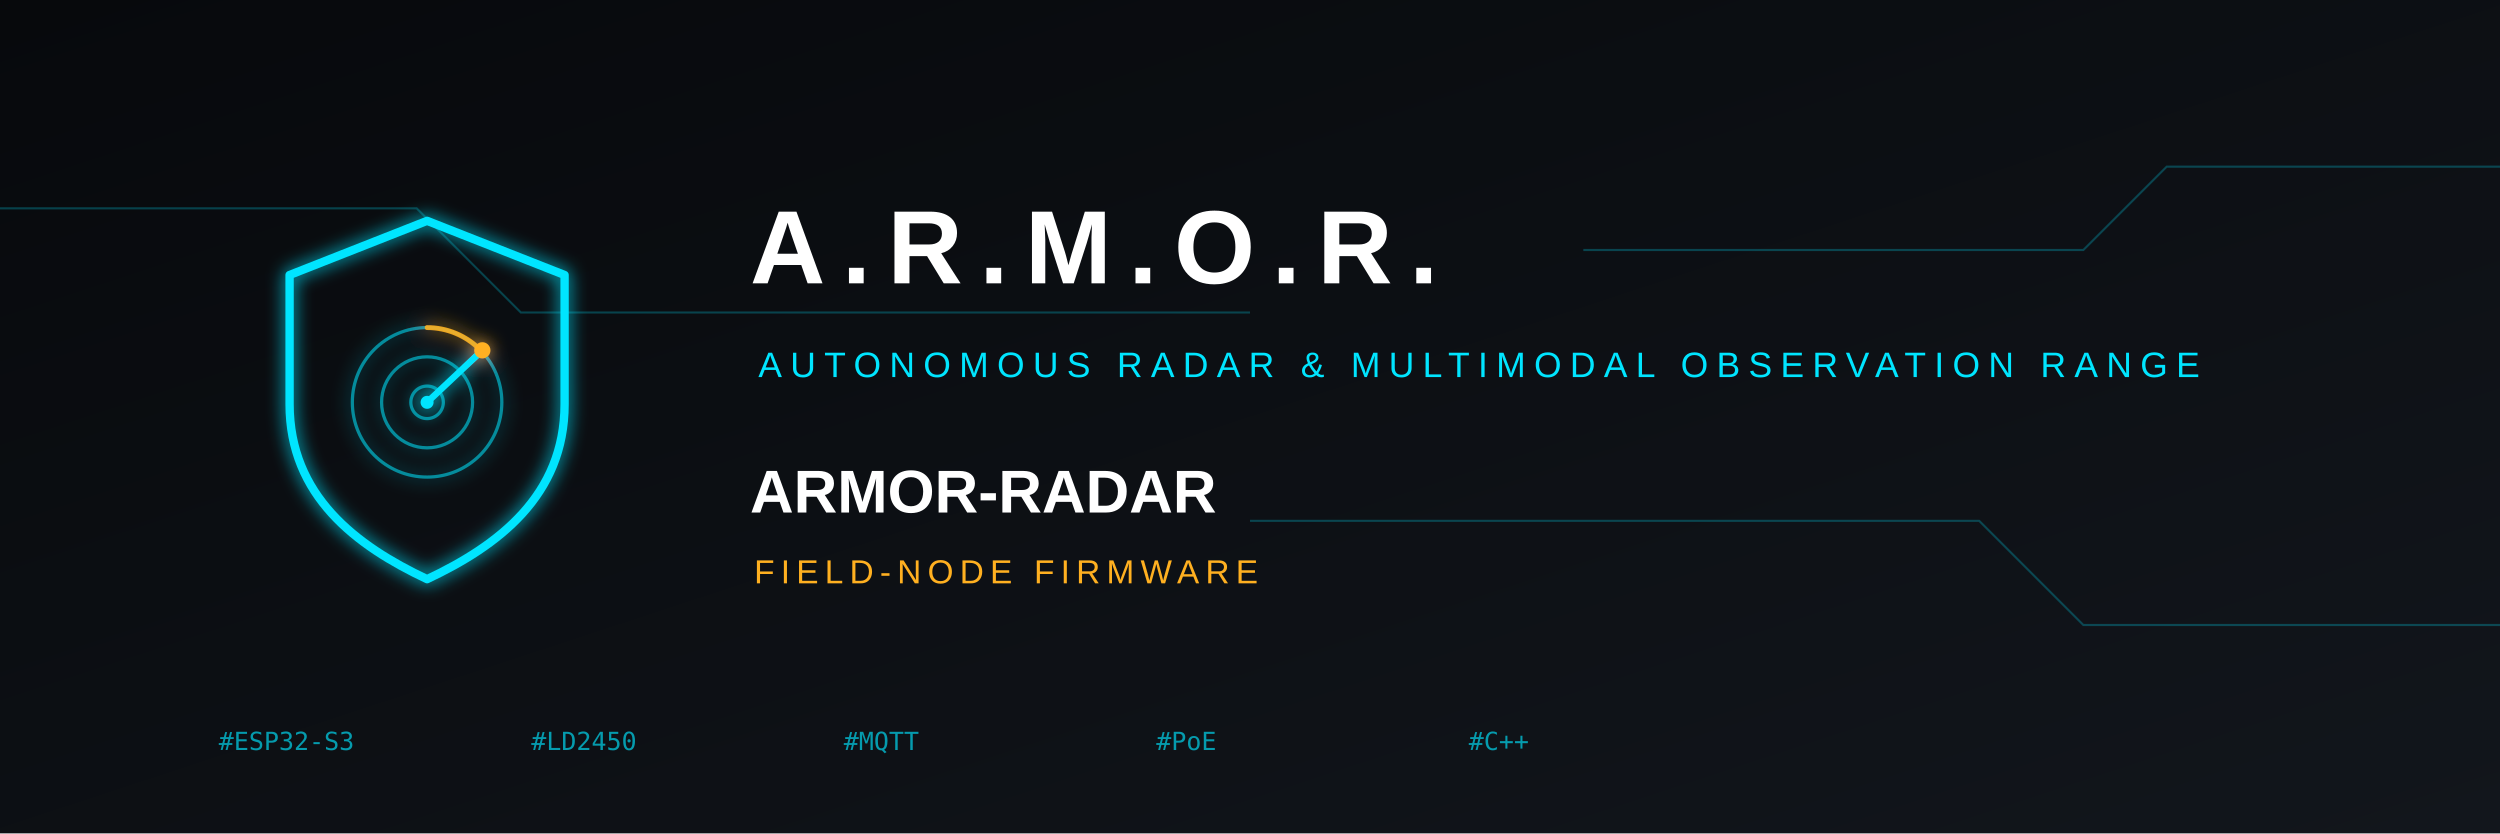
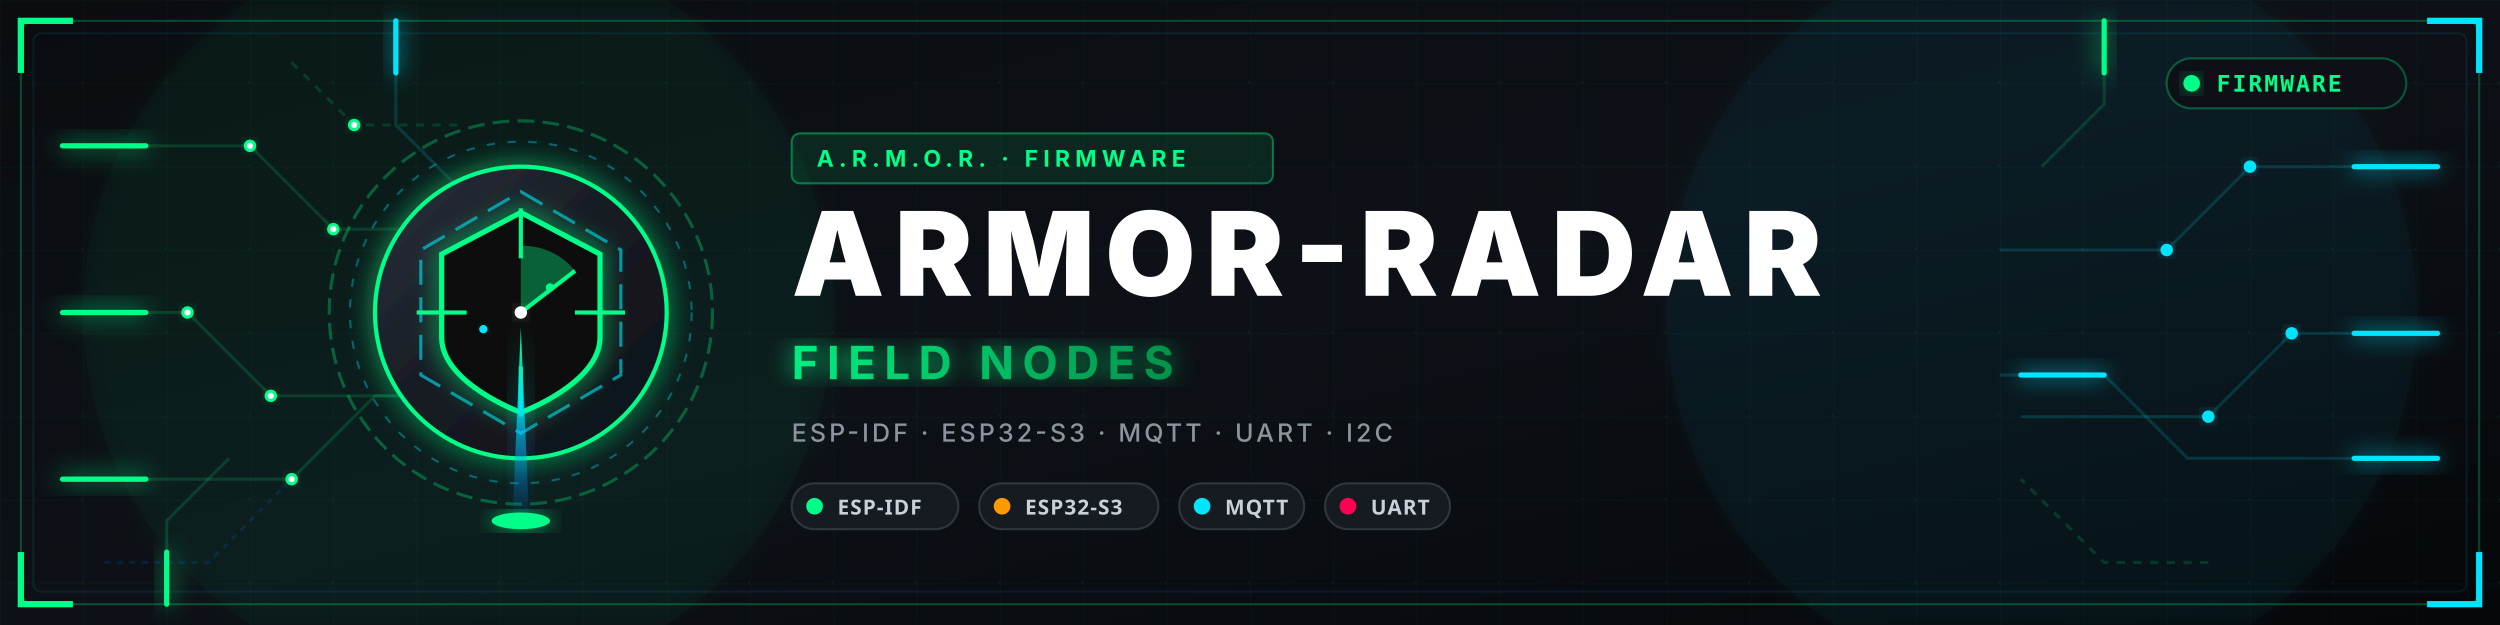
- <svg xmlns="http://www.w3.org/2000/svg" viewBox="0 0 1200 400" role="img" aria-labelledby="title desc">
+ <svg xmlns="http://www.w3.org/2000/svg" viewBox="0 0 1200 300" width="100%" height="100%">
  <defs>
-     <linearGradient id="bg" x1="0%" y1="0%" x2="100%" y2="100%">
-       <stop stop-color="#07090C" />
-       <stop offset="1" stop-color="#12161C" />
-     </linearGradient>
-     <filter id="g">
-       <feGaussianBlur stdDeviation="4" result="b" />
+     <linearGradient id="bgGlow" x1="0%" y1="0%" x2="100%" y2="100%">
+       <stop offset="0%" stop-color="#0A0C10" />
+       <stop offset="50%" stop-color="#0D1117" />
+       <stop offset="100%" stop-color="#05070A" />
+     </linearGradient>
+     <linearGradient id="cyanGlow" x1="0%" y1="0%" x2="100%" y2="0%">
+       <stop offset="0%" stop-color="#00E5FF" stop-opacity="0.8" />
+       <stop offset="100%" stop-color="#0088FF" stop-opacity="0.9" />
+     </linearGradient>
+     <linearGradient id="greenGlow" x1="0%" y1="0%" x2="100%" y2="0%">
+       <stop offset="0%" stop-color="#00FF88" stop-opacity="0.9" />
+       <stop offset="100%" stop-color="#00AA55" stop-opacity="0.8" />
+     </linearGradient>
+     <linearGradient id="laserBeam" x1="0%" y1="0%" x2="0%" y2="100%">
+       <stop offset="0%" stop-color="#00FF88" stop-opacity="1" />
+       <stop offset="40%" stop-color="#00E5FF" stop-opacity="0.8" />
+       <stop offset="100%" stop-color="#0077FF" stop-opacity="0" />
+     </linearGradient>
+     <linearGradient id="metalGradient" x1="0%" y1="0%" x2="100%" y2="100%">
+       <stop offset="0%" stop-color="#2A303C" />
+       <stop offset="50%" stop-color="#161B22" />
+       <stop offset="100%" stop-color="#0D1117" />
+     </linearGradient>
+     <filter id="glowCyan" x="-20%" y="-20%" width="140%" height="140%">
+       <feGaussianBlur stdDeviation="5" result="blur" />
      <feMerge>
-         <feMergeNode in="b" />
+         <feMergeNode in="blur" />
        <feMergeNode in="SourceGraphic" />
      </feMerge>
    </filter>
+     <filter id="glowGreen" x="-20%" y="-20%" width="140%" height="140%">
+       <feGaussianBlur stdDeviation="6" result="blur" />
+       <feMerge>
+         <feMergeNode in="blur" />
+         <feMergeNode in="SourceGraphic" />
+       </feMerge>
+     </filter>
+     <filter id="glowBeam" x="-30%" y="-30%" width="160%" height="160%">
+       <feGaussianBlur stdDeviation="8" result="blur" />
+       <feMerge>
+         <feMergeNode in="blur" />
+         <feMergeNode in="SourceGraphic" />
+       </feMerge>
+     </filter>
+     <pattern id="cyberGrid" width="40" height="40" patternUnits="userSpaceOnUse">
+       <path d="M 40 0 L 0 0 0 40" fill="none" stroke="#00FF88" stroke-opacity="0.03" stroke-width="1" />
+       <circle cx="40" cy="40" r="1" fill="#00FF88" fill-opacity="0.08" />
+     </pattern>
+     <g id="pcbNode">
+       <circle cx="0" cy="0" r="3" fill="#00FF88" filter="url(#glowGreen)" />
+       <circle cx="0" cy="0" r="1.5" fill="#FFFFFF" />
+     </g>
  </defs>
-   <rect width="1200" height="400" fill="url(#bg)" />
-   <g fill="none" stroke="#00E5FF" stroke-width="1" opacity=".25">
-     <path d="M0 100H200L250 150H600" />
-     <path d="M1200 300H1000L950 250H600" />
-     <path d="M1200 80H1040L1000 120H760" />
-   </g>
-   <g transform="translate(205 190)">
-     <g transform="scale(1.0)" filter="url(#g)" fill="none" stroke-linecap="round" stroke-linejoin="round" stroke="#00E5FF" stroke-width="4">
-       <path d="M0,-84 L66,-58 V4 C66,48 34,72 0,88 C-34,72 -66,48 -66,4 V-58 Z" />
-       <g transform="scale(.78) translate(0 4)" stroke-width="4">
-         <circle r="46" stroke-width="2" opacity=".55" />
-         <circle r="28" stroke-width="2" opacity=".55" />
-         <circle r="10" stroke-width="2" opacity=".55" />
-         <path d="M0,0 L34,-32" stroke-width="4" />
-         <path d="M0,-46 A46,46 0 0 1 32.5,-32.5" stroke="#FFB020" stroke-width="3" opacity=".9" />
-         <circle cx="34" cy="-32" r="5" fill="#FFB020" stroke="none" />
-         <circle r="4" fill="#00E5FF" stroke="none" />
-       </g>
-     </g>
-   </g>
-   <text x="360" y="136" font-family="Arial,sans-serif" font-size="50" font-weight="bold" fill="#FFF" letter-spacing="8">A.R.M.O.R.</text>
-   <text x="364" y="181" font-family="Arial,sans-serif" font-size="17" fill="#00E5FF" letter-spacing="4">AUTONOMOUS RADAR &amp; MULTIMODAL OBSERVATION RANGE</text>
-   <text x="360" y="246" font-family="Arial,sans-serif" font-size="29" font-weight="bold" fill="#FFF">ARMOR-RADAR</text>
-   <text x="362" y="280" font-family="Arial,sans-serif" font-size="16" fill="#FFB020" letter-spacing="3">FIELD-NODE FIRMWARE</text>
-   <g font-family="monospace" font-size="12" fill="#00E5FF" opacity=".65">
-     <text x="105" y="360">#ESP32-S3</text>
-     <text x="255" y="360">#LD2450</text>
-     <text x="405" y="360">#MQTT</text>
-     <text x="555" y="360">#PoE</text>
-     <text x="705" y="360">#C++</text>
+   <rect width="1200" height="300" fill="url(#bgGlow)" />
+   <rect width="1200" height="300" fill="url(#cyberGrid)" />
+   <circle cx="220" cy="150" r="180" fill="#00FF88" fill-opacity="0.03" filter="url(#glowGreen)">
+     <animate attributeName="fill-opacity" values="0.02;0.05;0.02" dur="6s" repeatCount="indefinite" />
+   </circle>
+   <circle cx="980" cy="150" r="180" fill="#00E5FF" fill-opacity="0.03" filter="url(#glowCyan)">
+     <animate attributeName="fill-opacity" values="0.02;0.05;0.02" dur="6s" repeatCount="indefinite" />
+   </circle>
+   <rect x="10" y="10" width="1180" height="280" fill="none" stroke="#00FF88" stroke-opacity="0.25" stroke-width="1" rx="6" />
+   <rect x="16" y="16" width="1168" height="268" fill="none" stroke="#00E5FF" stroke-opacity="0.08" stroke-width="1" rx="4" />
+   <path d="M 10 35 L 10 10 L 35 10" fill="none" stroke="#00FF88" stroke-width="3">
+     <animate attributeName="stroke-opacity" values="0.6;1;0.6" dur="3s" repeatCount="indefinite" />
+   </path>
+   <path d="M 1190 35 L 1190 10 L 1165 10" fill="none" stroke="#00E5FF" stroke-width="3">
+     <animate attributeName="stroke-opacity" values="0.6;1;0.6" dur="3s" repeatCount="indefinite" />
+   </path>
+   <path d="M 10 265 L 10 290 L 35 290" fill="none" stroke="#00FF88" stroke-width="3">
+     <animate attributeName="stroke-opacity" values="0.6;1;0.6" dur="3s" repeatCount="indefinite" />
+   </path>
+   <path d="M 1190 265 L 1190 290 L 1165 290" fill="none" stroke="#00E5FF" stroke-width="3">
+     <animate attributeName="stroke-opacity" values="0.6;1;0.6" dur="3s" repeatCount="indefinite" />
+   </path>
+   <g stroke="#00FF88" stroke-opacity="0.15" stroke-width="1.5" fill="none">
+     <path d="M 30 70 L 120 70 L 160 110 L 240 110" />
+     <path d="M 30 150 L 90 150 L 130 190 L 220 190" />
+     <path d="M 30 230 L 140 230 L 180 190 L 210 190" />
+     <path d="M 80 290 L 80 250 L 110 220" />
+     <path d="M 190 10 L 190 60 L 220 90" stroke="#00E5FF" stroke-opacity="0.15" />
+     <path d="M 140 30 L 170 60 L 220 60" stroke-dasharray="4,4" />
+     <path d="M 50 270 L 100 270 L 140 230" stroke="#0077FF" stroke-opacity="0.15" stroke-dasharray="3,3" />
+   </g>
+   <g fill="none" stroke-linecap="round" stroke-linejoin="round">
+     <path d="M 30 70 L 120 70 L 160 110 L 240 110" stroke="#00FF88" stroke-width="2.5" stroke-dasharray="40, 240" filter="url(#glowGreen)">
+       <animate attributeName="stroke-dashoffset" values="280;0" dur="3s" repeatCount="indefinite" />
+     </path>
+     <path d="M 30 150 L 90 150 L 130 190 L 220 190" stroke="#00FF88" stroke-width="2.5" stroke-dasharray="40, 220" filter="url(#glowGreen)">
+       <animate attributeName="stroke-dashoffset" values="260;0" dur="3.5s" repeatCount="indefinite" />
+     </path>
+     <path d="M 30 230 L 140 230 L 180 190 L 210 190" stroke="#00FF88" stroke-width="2.5" stroke-dasharray="40, 230" filter="url(#glowGreen)">
+       <animate attributeName="stroke-dashoffset" values="270;0" dur="3.2s" repeatCount="indefinite" />
+     </path>
+     <path d="M 80 290 L 80 250 L 110 220" stroke="#00FF88" stroke-width="2.5" stroke-dasharray="25, 100" filter="url(#glowGreen)">
+       <animate attributeName="stroke-dashoffset" values="125;0" dur="2.5s" repeatCount="indefinite" />
+     </path>
+     <path d="M 190 10 L 190 60 L 220 90" stroke="#00E5FF" stroke-width="2.5" stroke-dasharray="25, 90" filter="url(#glowCyan)">
+       <animate attributeName="stroke-dashoffset" values="115;0" dur="2.8s" repeatCount="indefinite" />
+     </path>
+   </g>
+   <use href="#pcbNode" x="120" y="70" />
+   <use href="#pcbNode" x="160" y="110" />
+   <use href="#pcbNode" x="90" y="150" />
+   <use href="#pcbNode" x="130" y="190" />
+   <use href="#pcbNode" x="140" y="230" />
+   <use href="#pcbNode" x="170" y="60" />
+   <g stroke="#00E5FF" stroke-opacity="0.15" stroke-width="1.5" fill="none">
+     <path d="M 1170 80 L 1080 80 L 1040 120 L 960 120" />
+     <path d="M 1170 160 L 1100 160 L 1060 200 L 970 200" />
+     <path d="M 1170 220 L 1050 220 L 1010 180 M 1010 180 L 960 180" />
+     <path d="M 1010 10 L 1010 50 L 980 80" stroke="#00FF88" stroke-opacity="0.15" />
+     <path d="M 1060 270 L 1010 270 L 970 230" stroke="#00FF88" stroke-opacity="0.15" stroke-dasharray="4,4" />
+   </g>
+   <g fill="none" stroke-linecap="round" stroke-linejoin="round">
+     <path d="M 1170 80 L 1080 80 L 1040 120 L 960 120" stroke="#00E5FF" stroke-width="2.5" stroke-dasharray="40, 230" filter="url(#glowCyan)">
+       <animate attributeName="stroke-dashoffset" values="0;270" dur="3.5s" repeatCount="indefinite" />
+     </path>
+     <path d="M 1170 160 L 1100 160 L 1060 200 L 970 200" stroke="#00E5FF" stroke-width="2.5" stroke-dasharray="40, 240" filter="url(#glowCyan)">
+       <animate attributeName="stroke-dashoffset" values="0;280" dur="3.8s" repeatCount="indefinite" />
+     </path>
+     <path d="M 1170 220 L 1050 220 L 1010 180 M 1010 180 L 960 180" stroke="#00E5FF" stroke-width="2.5" stroke-dasharray="40, 250" filter="url(#glowCyan)">
+       <animate attributeName="stroke-dashoffset" values="0;290" dur="4s" repeatCount="indefinite" />
+     </path>
+     <path d="M 1010 10 L 1010 50 L 980 80" stroke="#00FF88" stroke-width="2.5" stroke-dasharray="25, 95" filter="url(#glowGreen)">
+       <animate attributeName="stroke-dashoffset" values="0;120" dur="2.6s" repeatCount="indefinite" />
+     </path>
+   </g>
+   <circle cx="1080" cy="80" r="3" fill="#00E5FF" filter="url(#glowCyan)" />
+   <circle cx="1040" cy="120" r="3" fill="#00E5FF" filter="url(#glowCyan)" />
+   <circle cx="1100" cy="160" r="3" fill="#00E5FF" filter="url(#glowCyan)" />
+   <circle cx="1060" cy="200" r="3" fill="#00E5FF" filter="url(#glowCyan)" />
+   <g transform="translate(250, 150)">
+     <g>
+       <circle cx="0" cy="0" r="92" fill="none" stroke="#00FF88" stroke-opacity="0.3" stroke-width="1.5" stroke-dasharray="8,4" />
+       <circle cx="0" cy="0" r="82" fill="none" stroke="#00E5FF" stroke-opacity="0.35" stroke-width="1" stroke-dasharray="4,6" />
+       <animateTransform attributeName="transform" type="rotate" from="0 0 0" to="360 0 0" dur="25s" repeatCount="indefinite" />
+     </g>
+     <circle cx="0" cy="0" r="70" fill="url(#metalGradient)" stroke="#00FF88" stroke-width="2" filter="url(#glowGreen)" />
+     <g>
+       <polygon points="0,-58 48,-30 48,30 0,58 -48,30 -48,-30" fill="none" stroke="#00E5FF" stroke-width="1.5" stroke-dasharray="12,6" opacity="0.6" />
+       <animateTransform attributeName="transform" type="rotate" from="360 0 0" to="0 0 0" dur="18s" repeatCount="indefinite" />
+     </g>
+     <path d="M 0 -48 L 38 -28 L 38 12 C 38 34 0 48 0 48 C 0 48 -38 34 -38 12 L -38 -28 Z" fill="#0A0C10" stroke="#00FF88" stroke-width="2.5" filter="url(#glowGreen)" />
+     <g>
+       <path d="M 0 0 L 26 -20 A 32 32 0 0 0 0 -32 Z" fill="#00FF88" fill-opacity="0.35" />
+       <line x1="0" y1="0" x2="26" y2="-20" stroke="#00FF88" stroke-width="2" />
+       <animateTransform attributeName="transform" type="rotate" from="0 0 0" to="360 0 0" dur="4s" repeatCount="indefinite" />
+     </g>
+     <circle cx="14" cy="-12" r="2" fill="#00FF88" filter="url(#glowGreen)">
+       <animate attributeName="opacity" values="0.2;1;0.2" dur="2s" repeatCount="indefinite" />
+     </circle>
+     <circle cx="-18" cy="8" r="2" fill="#00E5FF" filter="url(#glowCyan)">
+       <animate attributeName="opacity" values="1;0.2;1" dur="1.5s" repeatCount="indefinite" />
+     </circle>
+     <line x1="-50" y1="0" x2="-26" y2="0" stroke="#00FF88" stroke-width="2" />
+     <line x1="26" y1="0" x2="50" y2="0" stroke="#00FF88" stroke-width="2" />
+     <line x1="0" y1="-50" x2="0" y2="-26" stroke="#00FF88" stroke-width="2" />
+     <line x1="0" y1="26" x2="0" y2="50" stroke="#00FF88" stroke-width="2" />
+     <circle cx="0" cy="0" r="3" fill="#FFFFFF" filter="url(#glowGreen)">
+       <animate attributeName="opacity" values="0.4;1;0.4" dur="1.2s" repeatCount="indefinite" />
+     </circle>
+   </g>
+   <path d="M 250 157 L 246 250 L 254 250 Z" fill="url(#laserBeam)" filter="url(#glowBeam)">
+     <animate attributeName="opacity" values="0.3;1;0.3" dur="1.2s" repeatCount="indefinite" />
+   </path>
+   <ellipse cx="250" cy="250" rx="14" ry="4" fill="#00FF88" filter="url(#glowGreen)">
+     <animate attributeName="rx" values="10;18;10" dur="1.2s" repeatCount="indefinite" />
+     <animate attributeName="opacity" values="0.4;1;0.4" dur="1.2s" repeatCount="indefinite" />
+   </ellipse>
+   <g transform="translate(380, 0)">
+     <g transform="translate(0, 82)">
+       <rect x="0" y="-18" width="231" height="24" rx="4" fill="#00FF88" fill-opacity="0.1" stroke="#00FF88" stroke-opacity="0.4" stroke-width="1">
+         <animate attributeName="stroke-opacity" values="0.3;0.8;0.3" dur="4s" repeatCount="indefinite" />
+       </rect>
+       <text x="12" y="-2" font-family="'Inter', 'Segoe UI', 'Roboto', sans-serif" font-weight="700" font-size="11" fill="#00FF88" letter-spacing="2.5">A.R.M.O.R. · FIRMWARE</text>
+     </g>
+     <text x="0" y="142" font-family="'Inter', 'Segoe UI', 'Roboto', sans-serif" font-weight="900" font-size="56" fill="#FFFFFF" letter-spacing="5">ARMOR-RADAR</text>
+     <text x="0" y="182" font-family="'Inter', 'Segoe UI', 'Roboto', sans-serif" font-weight="700" font-size="22" fill="url(#greenGlow)" letter-spacing="4" filter="url(#glowGreen)">FIELD NODES</text>
+     <text x="0" y="212" font-family="'Inter', 'Segoe UI', 'Roboto', sans-serif" font-weight="500" font-size="12" fill="#8B949E" letter-spacing="1.5">ESP-IDF · ESP32-S3 · MQTT · UART · I2C</text>
+     <g transform="translate(0, 232)">
+       <rect x="0" y="0" width="80" height="22" rx="11" fill="#161B22" stroke="#30363D" stroke-width="1" />
+       <circle cx="11" cy="11" r="4" fill="#00FF88">
+         <animate attributeName="opacity" values="0.5;1;0.5" dur="2.0s" repeatCount="indefinite" />
+       </circle>
+       <text x="22" y="15" font-family="sans-serif" font-weight="600" font-size="10" fill="#C9D1D9" letter-spacing="0.5">ESP-IDF</text>
+       <rect x="90" y="0" width="86" height="22" rx="11" fill="#161B22" stroke="#30363D" stroke-width="1" />
+       <circle cx="101" cy="11" r="4" fill="#FF9900">
+         <animate attributeName="opacity" values="0.5;1;0.5" dur="2.2s" repeatCount="indefinite" />
+       </circle>
+       <text x="112" y="15" font-family="sans-serif" font-weight="600" font-size="10" fill="#C9D1D9" letter-spacing="0.5">ESP32-S3</text>
+       <rect x="186" y="0" width="60" height="22" rx="11" fill="#161B22" stroke="#30363D" stroke-width="1" />
+       <circle cx="197" cy="11" r="4" fill="#00E5FF">
+         <animate attributeName="opacity" values="0.5;1;0.5" dur="2.4s" repeatCount="indefinite" />
+       </circle>
+       <text x="208" y="15" font-family="sans-serif" font-weight="600" font-size="10" fill="#C9D1D9" letter-spacing="0.5">MQTT</text>
+       <rect x="256" y="0" width="60" height="22" rx="11" fill="#161B22" stroke="#30363D" stroke-width="1" />
+       <circle cx="267" cy="11" r="4" fill="#FF0055">
+         <animate attributeName="opacity" values="0.5;1;0.5" dur="2.6s" repeatCount="indefinite" />
+       </circle>
+       <text x="278" y="15" font-family="sans-serif" font-weight="600" font-size="10" fill="#C9D1D9" letter-spacing="0.5">UART</text>
+     </g>
+   </g>
+   <g transform="translate(1050, 42)">
+     <rect x="-10" y="-14" width="115" height="24" rx="12" fill="#0D1117" stroke="#00FF88" stroke-opacity="0.3" stroke-width="1" />
+     <circle cx="2" cy="-2" r="4" fill="#00FF88" filter="url(#glowGreen)">
+       <animate attributeName="opacity" values="0.3;1;0.3" dur="1.5s" repeatCount="indefinite" />
+     </circle>
+     <text x="14" y="2" font-family="monospace" font-weight="700" font-size="11" fill="#00FF88" letter-spacing="1">FIRMWARE</text>
  </g>
</svg>
